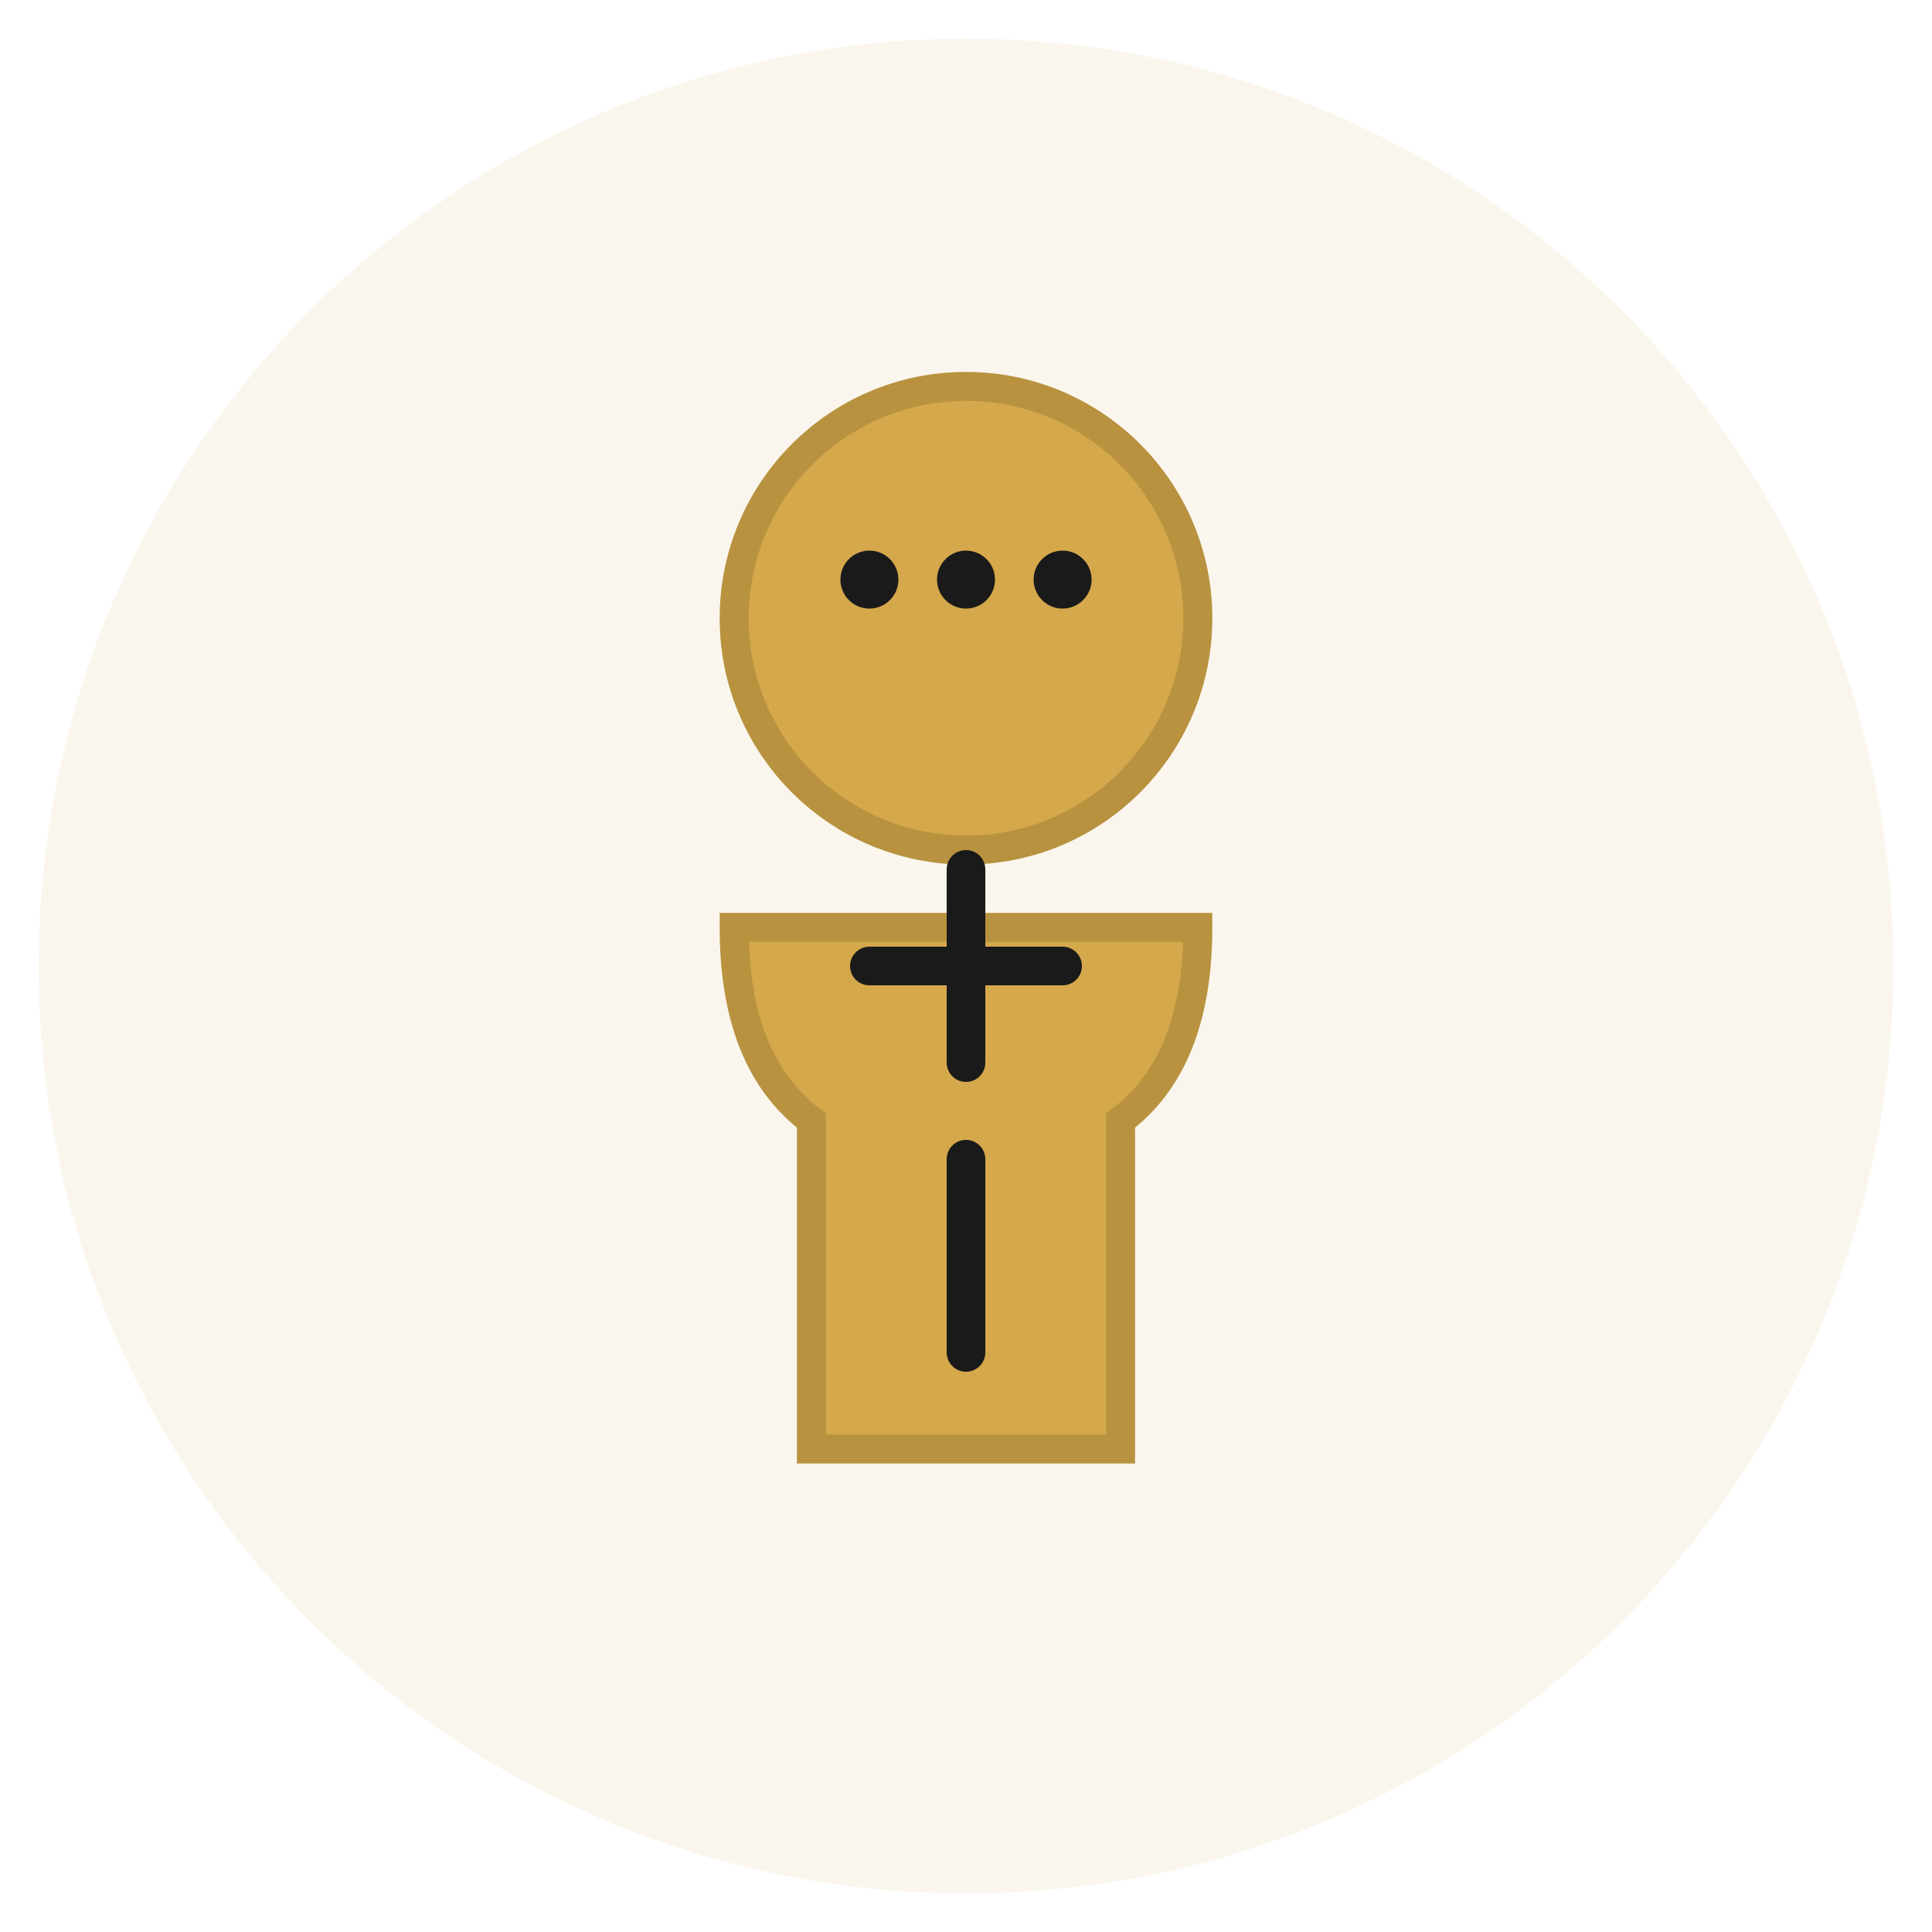
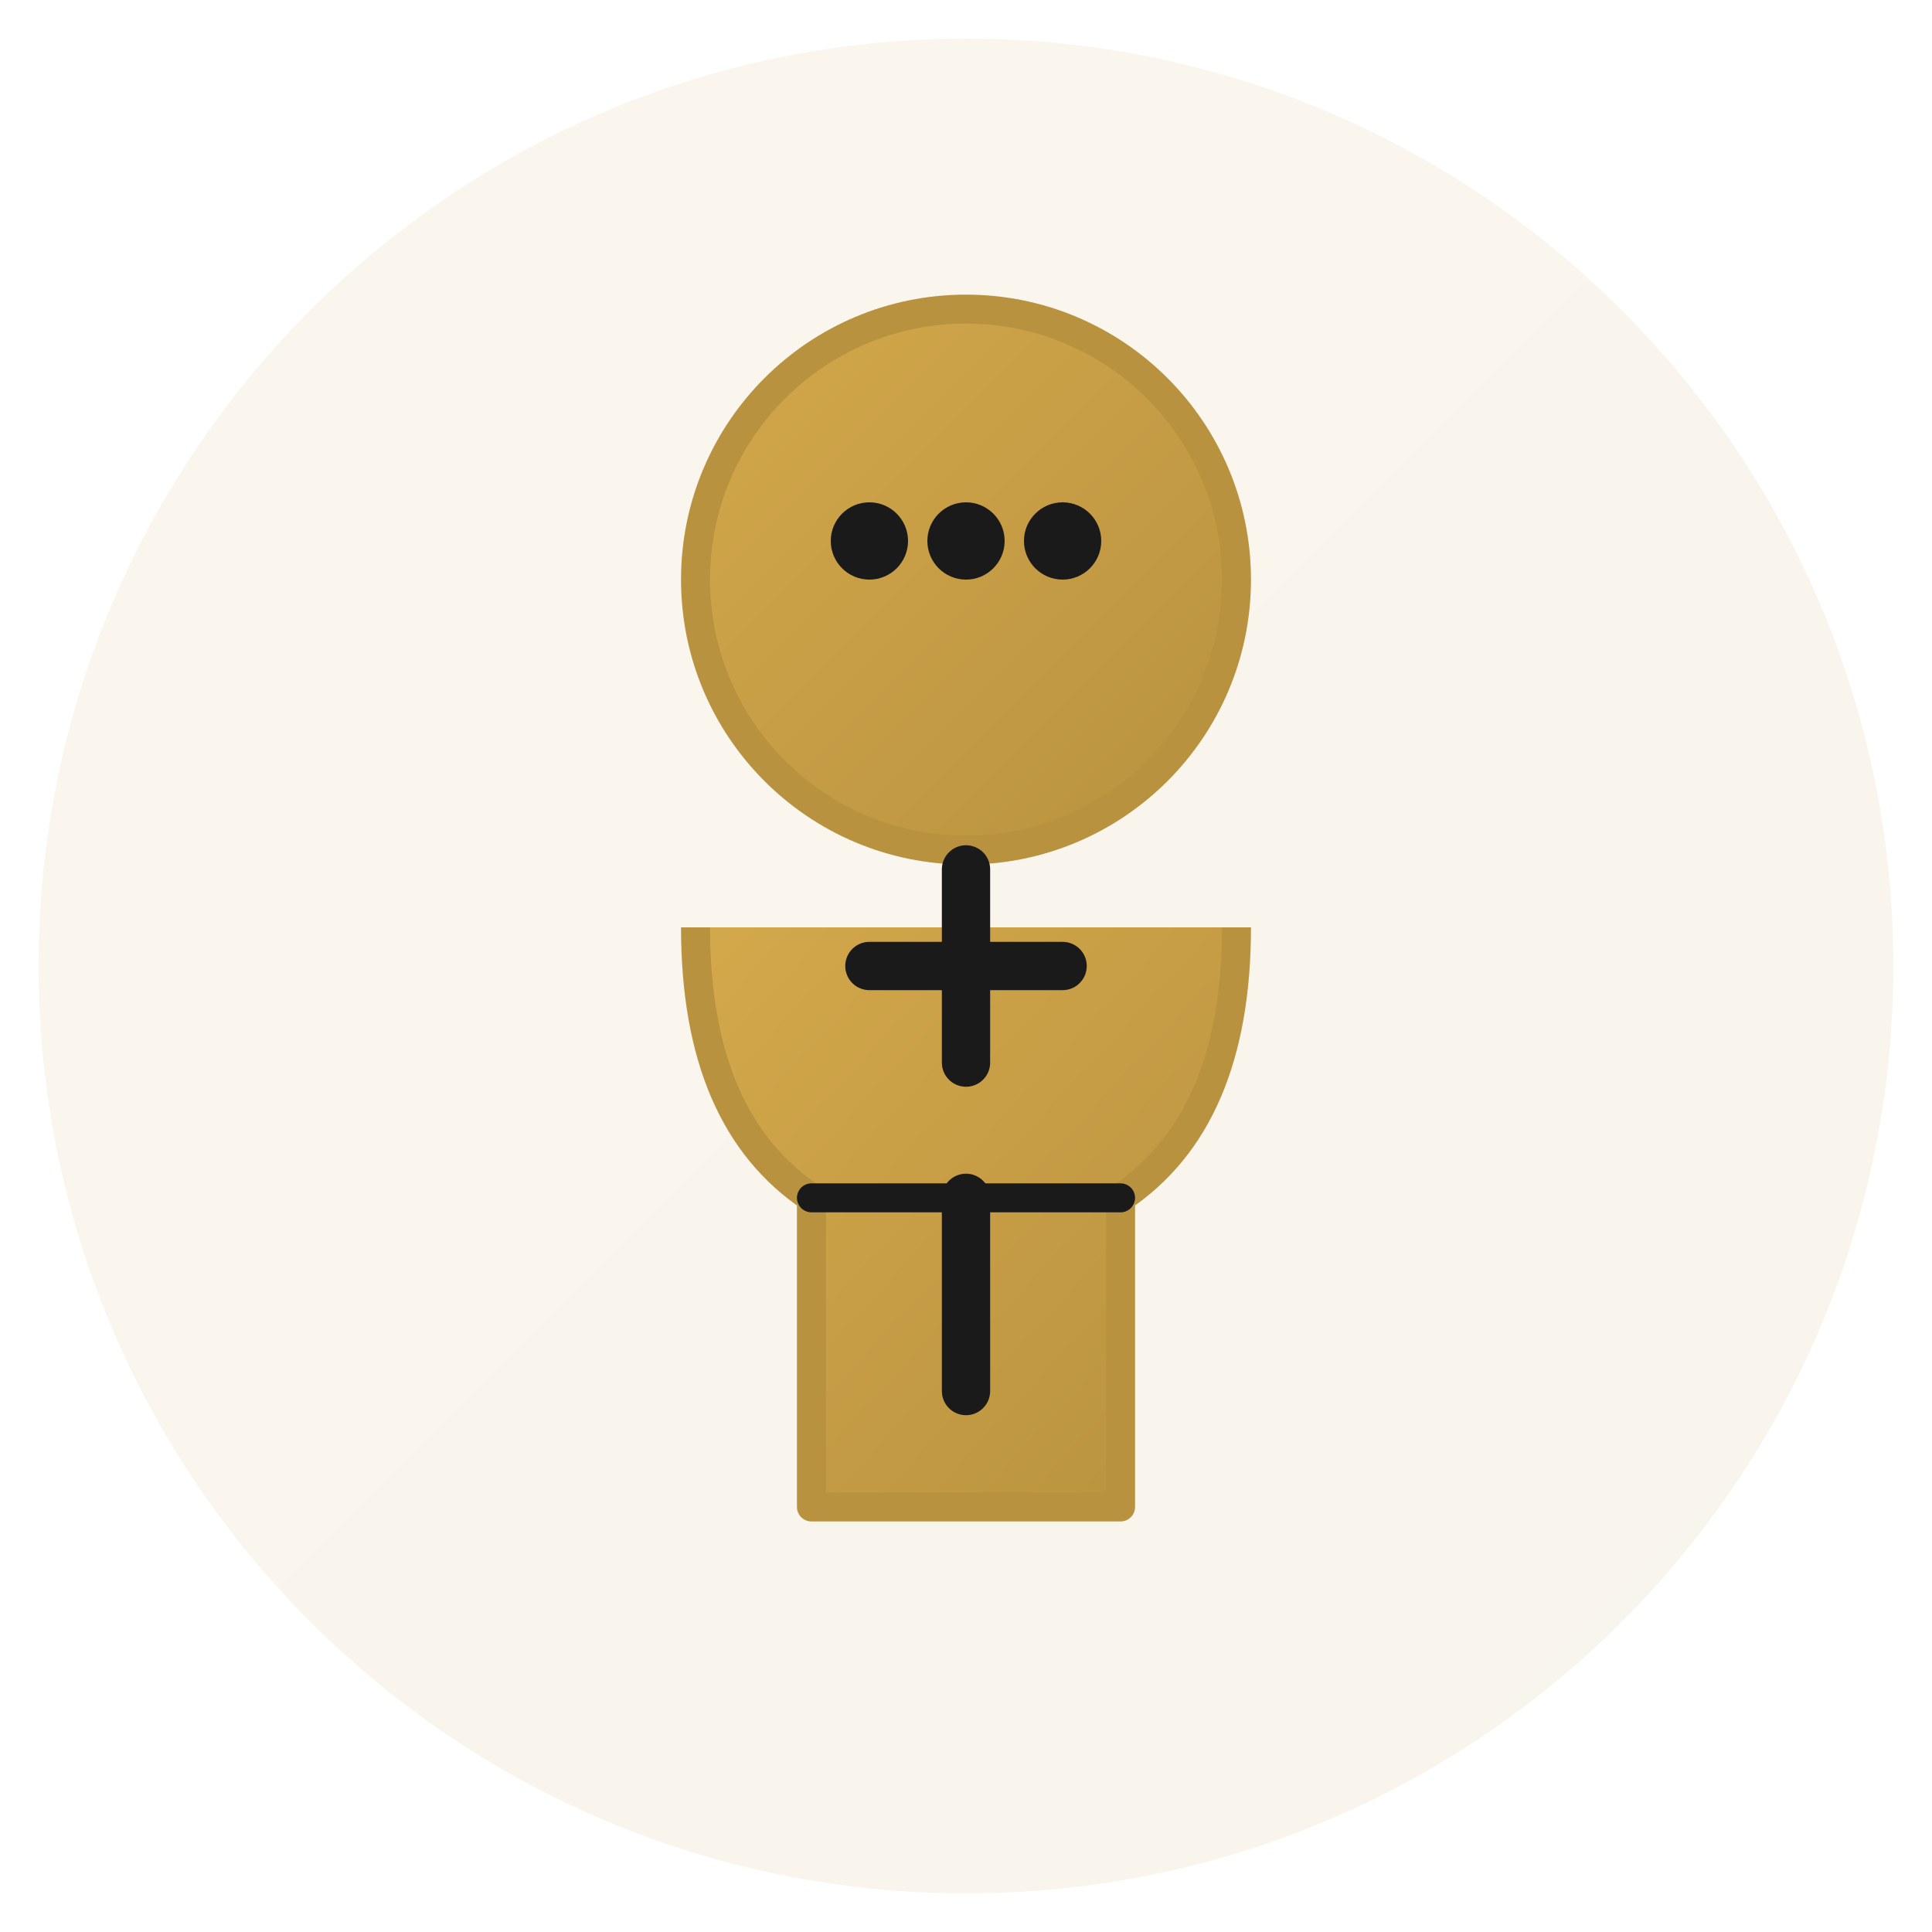
<svg xmlns="http://www.w3.org/2000/svg" viewBox="0 0 100 100" fill="none">
-   <circle cx="50" cy="50" r="48" fill="#D4A84B" opacity="0.1" />
-   <circle cx="50" cy="32" r="12" fill="#D4A84B" stroke="#B8923F" stroke-width="1.5" />
-   <path d="M38 48 Q38 55 42 58 L42 75 L58 75 L58 58 Q62 55 62 48 Z" fill="#D4A84B" stroke="#B8923F" stroke-width="1.5" />
-   <circle cx="45" cy="30" r="1.5" fill="#1A1A1A" />
-   <circle cx="50" cy="30" r="1.5" fill="#1A1A1A" />
-   <circle cx="55" cy="30" r="1.5" fill="#1A1A1A" />
-   <path d="M45 50 L55 50" stroke="#1A1A1A" stroke-width="2" stroke-linecap="round" />
-   <path d="M50 45 L50 55" stroke="#1A1A1A" stroke-width="2" stroke-linecap="round" />
-   <path d="M50 60 L50 70" stroke="#1A1A1A" stroke-width="2" stroke-linecap="round" />
+   <defs>
+     <linearGradient id="expertGrad" x1="0%" y1="0%" x2="100%" y2="100%">
+       <stop offset="0%" style="stop-color:#D4A84B;stop-opacity:1" />
+       <stop offset="100%" style="stop-color:#B8923F;stop-opacity:1" />
+     </linearGradient>
+   </defs>
+   <circle cx="50" cy="50" r="48" fill="url(#expertGrad)" opacity="0.1" />
+   <circle cx="50" cy="30" r="14" fill="url(#expertGrad)" stroke="#B8923F" stroke-width="1.5" />
+   <path d="M36 48 Q36 58 42 62 L42 78 L58 78 L58 62 Q64 58 64 48" fill="url(#expertGrad)" stroke="#B8923F" stroke-width="1.5" stroke-linejoin="round" />
+   <circle cx="45" cy="28" r="2" fill="#1A1A1A" />
+   <circle cx="50" cy="28" r="2" fill="#1A1A1A" />
+   <circle cx="55" cy="28" r="2" fill="#1A1A1A" />
+   <path d="M45 50 L55 50" stroke="#1A1A1A" stroke-width="2.5" stroke-linecap="round" />
+   <path d="M50 45 L50 55" stroke="#1A1A1A" stroke-width="2.5" stroke-linecap="round" />
+   <path d="M50 62 L50 72" stroke="#1A1A1A" stroke-width="2.5" stroke-linecap="round" />
+   <path d="M42 62 L58 62" stroke="#1A1A1A" stroke-width="1.5" stroke-linecap="round" />
</svg>
